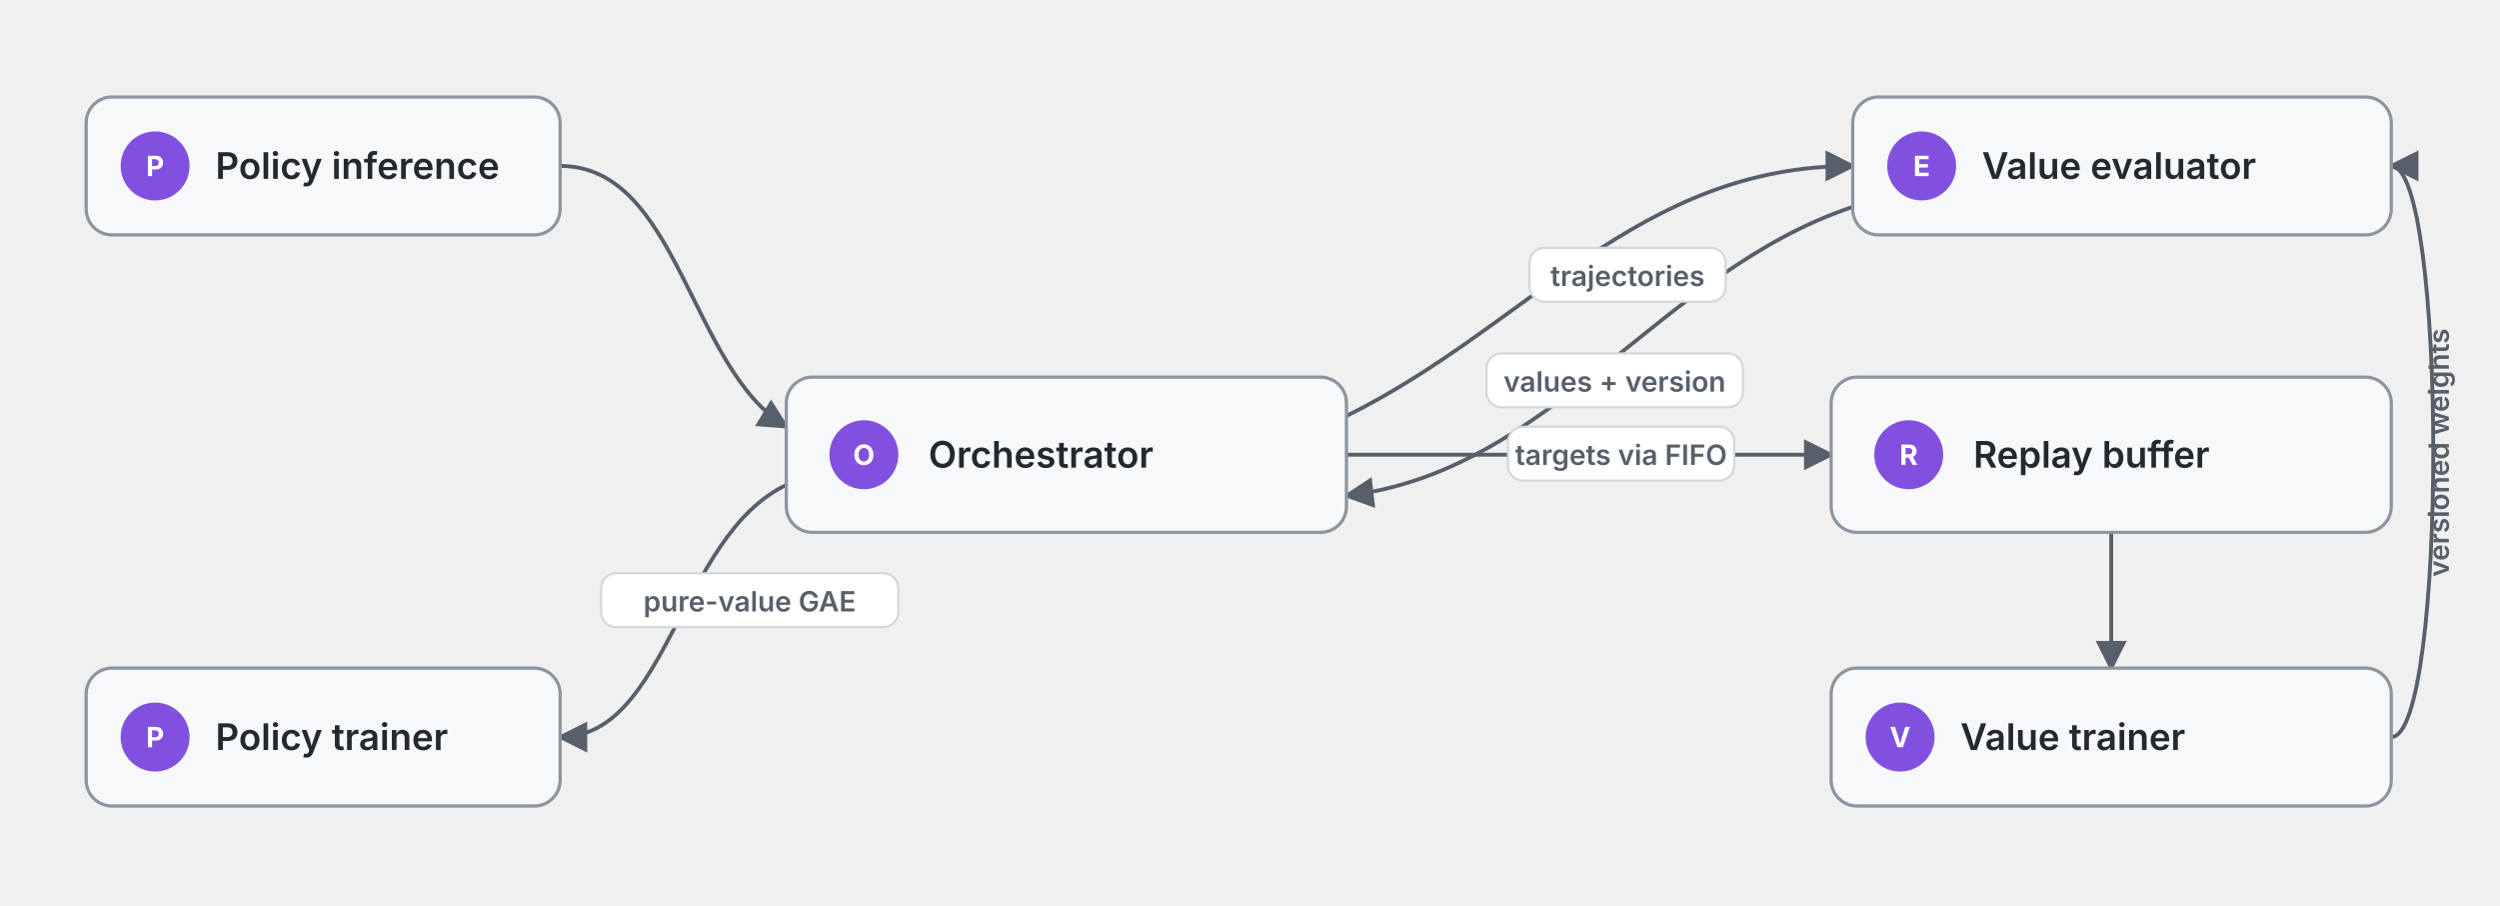
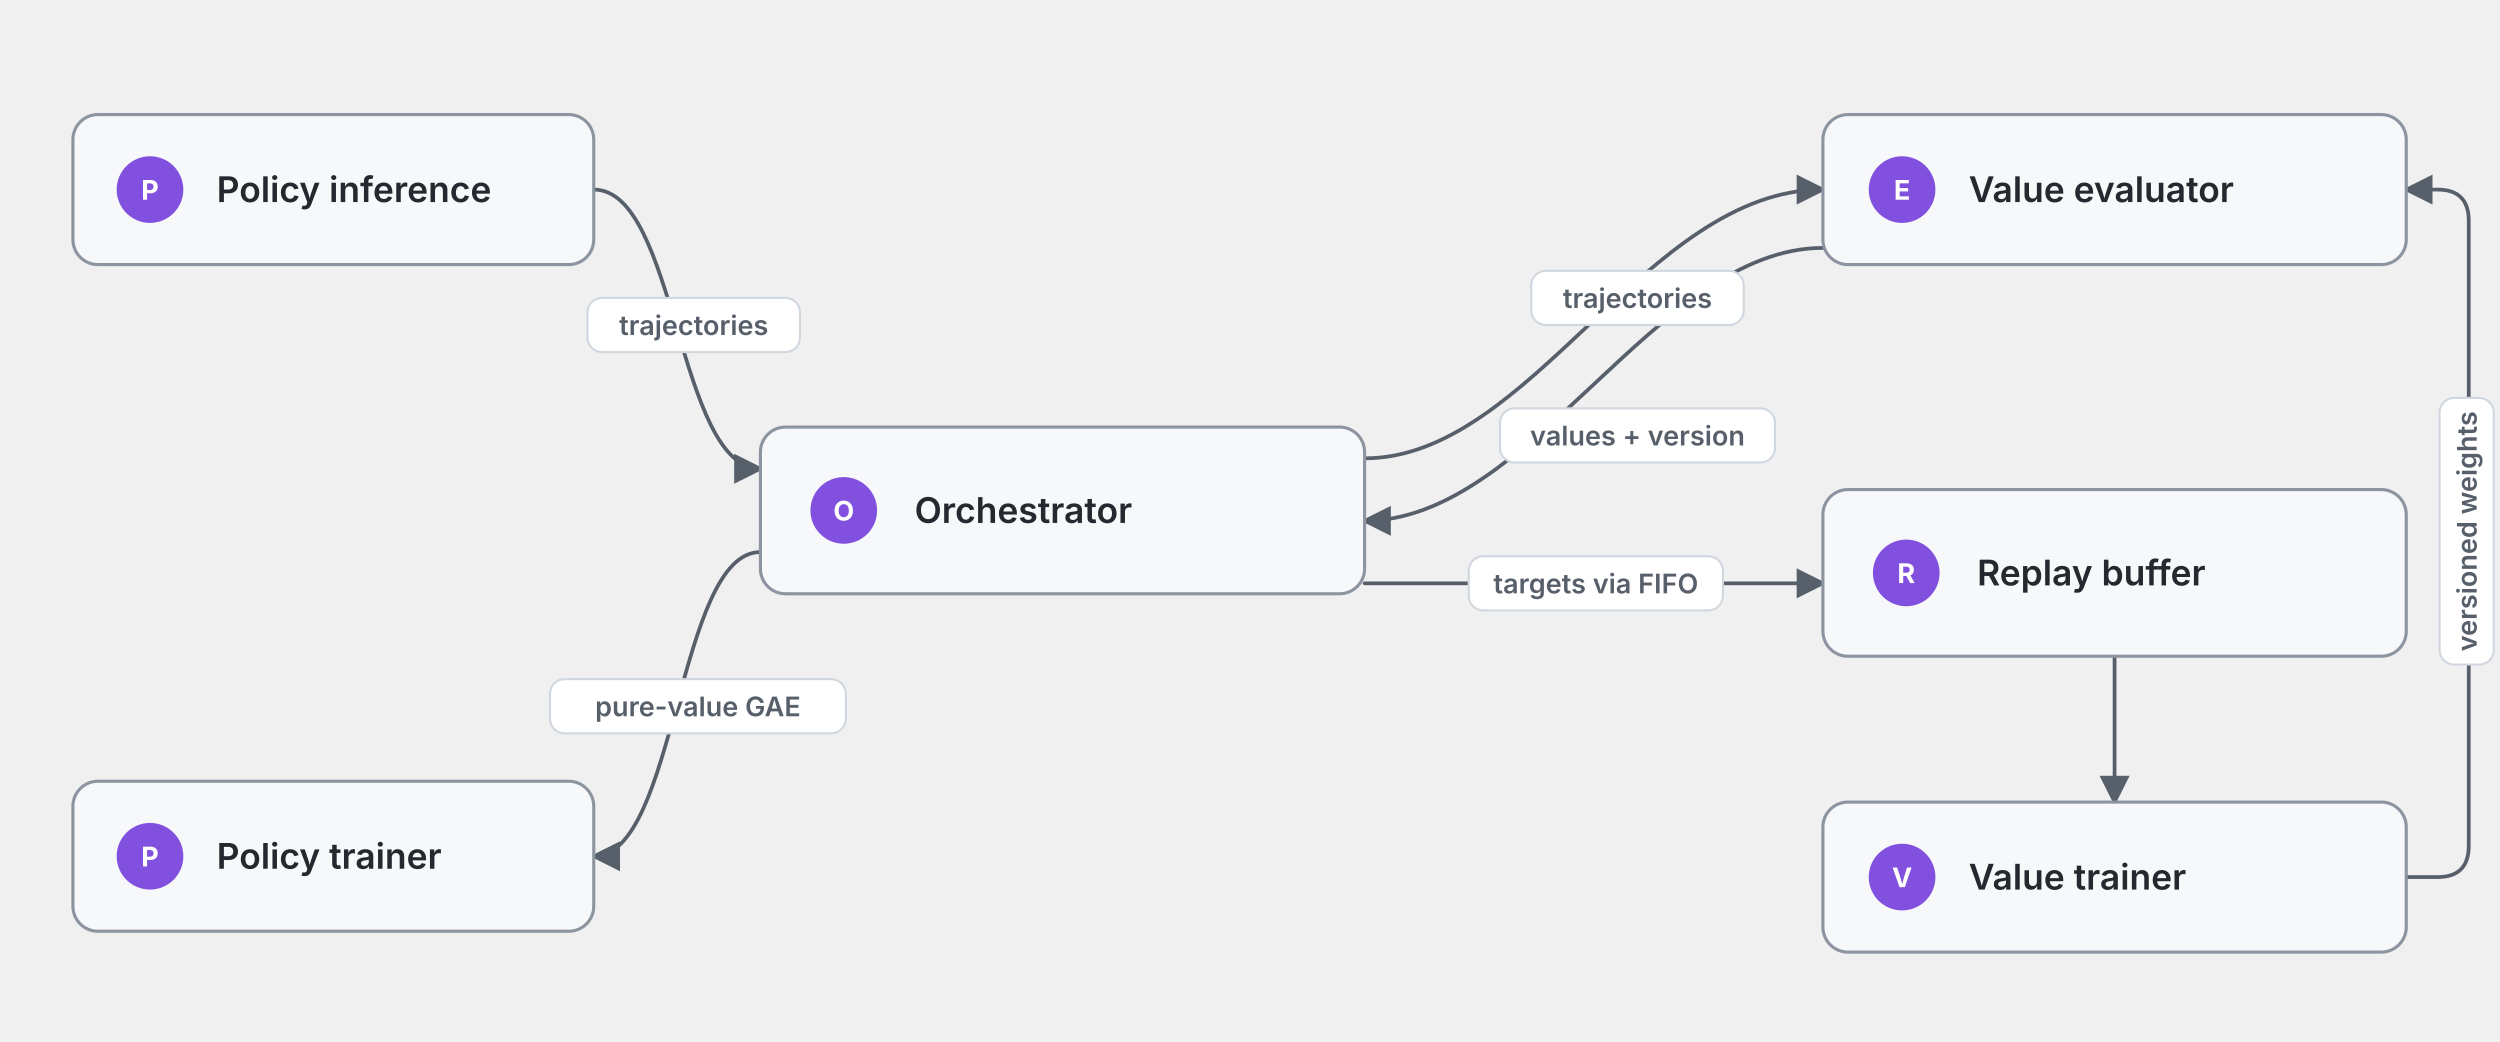
- <svg xmlns="http://www.w3.org/2000/svg" viewBox="0 0 1160 420" role="img" aria-labelledby="title desc">
+ <svg xmlns="http://www.w3.org/2000/svg" viewBox="0 0 1200 500" role="img" aria-labelledby="title desc">
  <style>
    text { font-family: -apple-system, BlinkMacSystemFont, "Segoe UI", sans-serif; }
    .node { fill: #f6f8fa; stroke: #8c959f; stroke-width: 1.5; }
-     .title { fill: #24292f; font-size: 17px; font-weight: 600; }
+     .node-title { fill: #24292f; font-size: 17px; font-weight: 600; }
    .badge { fill: #8250df; }
-     .badge-text { fill: #ffffff; font-size: 13px; font-weight: 700; text-anchor: middle; dominant-baseline: central; }
-     .edge { fill: none; stroke: #57606a; stroke-width: 1.8; marker-end: url(#arrow); }
+     .badge-text { fill: #ffffff; font-size: 13px; font-weight: 700; text-anchor: middle; dominant-baseline: middle; }
+     .edge { fill: none; stroke: #57606a; stroke-width: 1.8; stroke-linecap: round; stroke-linejoin: round; marker-end: url(#arrow); }
    .arrowhead { fill: #57606a; }
    .label-bg { fill: #ffffff; stroke: #d0d7de; stroke-width: 1; }
-     .label { fill: #57606a; font-size: 13px; font-weight: 600; text-anchor: middle; dominant-baseline: central; }
+     .label { fill: #57606a; font-size: 13px; font-weight: 600; text-anchor: middle; dominant-baseline: middle; }
    @media (prefers-color-scheme: dark) {
      .node { fill: #161b22; stroke: #6e7681; }
-       .title { fill: #f0f6fc; }
+       .node-title { fill: #f0f6fc; }
      .edge { stroke: #8b949e; }
      .arrowhead { fill: #8b949e; }
      .label-bg { fill: #0d1117; stroke: #30363d; }
      .label { fill: #c9d1d9; }
    }
  </style>
  <defs>
    <marker id="arrow" markerWidth="8" markerHeight="8" refX="7" refY="4" orient="auto" markerUnits="strokeWidth">
      <path class="arrowhead" d="M0,0 L8,4 L0,8 Z" />
    </marker>
  </defs>
-   <path class="edge" d="M260 77 C315 77 320 171 365 198" />
-   <path class="edge" d="M365 225 C315 249 310 342 260 342" />
-   <path class="edge" d="M625 193 C710 151 760 77 860 77" />
-   <path class="edge" d="M860 96 C770 126 720 219 625 230" />
-   <path class="edge" d="M625 211 L850 211" />
-   <path class="edge" d="M980 247 L980 310" />
-   <path class="edge" d="M1110 342 C1136 342 1136 77 1110 77" />
-   <g transform="translate(279 266)">
-     <rect class="label-bg" width="138" height="25" rx="7" />
-     <text class="label" x="69" y="13">pure-value GAE</text>
+   <path class="edge" d="M285 91 C325 91 325 225 365 225" />
+   <path class="edge" d="M365 265 C325 265 325 411 285 411" />
+   <path class="edge" d="M655 220 C735 220 790 91 875 91" />
+   <path class="edge" d="M875 119 C795 119 735 250 655 250" />
+   <path class="edge" d="M655 280 L875 280" />
+   <path class="edge" d="M1015 315 L1015 385" />
+   <path class="edge" d="M1155 421 L1170 421 Q1185 421 1185 406 L1185 106 Q1185 91 1170 91 L1155 91" />
+   <g transform="translate(282 143)">
+     <rect class="label-bg" width="102" height="26" rx="7" />
+     <text class="label" x="51" y="13">trajectories</text>
  </g>
-   <g transform="translate(710 115)">
-     <rect class="label-bg" width="91" height="25" rx="7" />
-     <text class="label" x="45.5" y="13">trajectories</text>
+   <g transform="translate(264 326)">
+     <rect class="label-bg" width="142" height="26" rx="7" />
+     <text class="label" x="71" y="13">pure-value GAE</text>
  </g>
-   <g transform="translate(690 164)">
-     <rect class="label-bg" width="119" height="25" rx="7" />
-     <text class="label" x="59.5" y="13">values + version</text>
+   <g transform="translate(735 130)">
+     <rect class="label-bg" width="102" height="26" rx="7" />
+     <text class="label" x="51" y="13">trajectories</text>
  </g>
-   <g transform="translate(700 198)">
-     <rect class="label-bg" width="105" height="25" rx="7" />
-     <text class="label" x="52.5" y="13">targets via FIFO</text>
+   <g transform="translate(720 196)">
+     <rect class="label-bg" width="132" height="26" rx="7" />
+     <text class="label" x="66" y="13">values + version</text>
  </g>
-   <text class="label" x="1132" y="210" transform="rotate(-90 1132 210)">versioned weights</text>
-   <g>
-     <rect class="node" x="40" y="45" width="220" height="64" rx="12" />
-     <circle class="badge" cx="72" cy="77" r="16" />
-     <text class="badge-text" x="72" y="77">P</text>
-     <text class="title" x="100" y="83">Policy inference</text>
+   <g transform="translate(705 267)">
+     <rect class="label-bg" width="122" height="26" rx="7" />
+     <text class="label" x="61" y="13">targets via FIFO</text>
+   </g>
+   <g transform="translate(1171 319) rotate(-90)">
+     <rect class="label-bg" width="128" height="26" rx="7" />
+     <text class="label" x="64" y="13">versioned weights</text>
  </g>
  <g>
-     <rect class="node" x="365" y="175" width="260" height="72" rx="12" />
-     <circle class="badge" cx="401" cy="211" r="16" />
-     <text class="badge-text" x="401" y="211">O</text>
-     <text class="title" x="431" y="217">Orchestrator</text>
+     <rect class="node" x="35" y="55" width="250" height="72" rx="12" />
+     <circle class="badge" cx="72" cy="91" r="16" />
+     <text class="badge-text" x="72" y="91">P</text>
+     <text class="node-title" x="104" y="97">Policy inference</text>
  </g>
  <g>
-     <rect class="node" x="40" y="310" width="220" height="64" rx="12" />
-     <circle class="badge" cx="72" cy="342" r="16" />
-     <text class="badge-text" x="72" y="342">P</text>
-     <text class="title" x="100" y="348">Policy trainer</text>
+     <rect class="node" x="365" y="205" width="290" height="80" rx="12" />
+     <circle class="badge" cx="405" cy="245" r="16" />
+     <text class="badge-text" x="405" y="245">O</text>
+     <text class="node-title" x="439" y="251">Orchestrator</text>
  </g>
  <g>
-     <rect class="node" x="860" y="45" width="250" height="64" rx="12" />
-     <circle class="badge" cx="892" cy="77" r="16" />
-     <text class="badge-text" x="892" y="77">E</text>
-     <text class="title" x="920" y="83">Value evaluator</text>
+     <rect class="node" x="35" y="375" width="250" height="72" rx="12" />
+     <circle class="badge" cx="72" cy="411" r="16" />
+     <text class="badge-text" x="72" y="411">P</text>
+     <text class="node-title" x="104" y="417">Policy trainer</text>
  </g>
  <g>
-     <rect class="node" x="850" y="175" width="260" height="72" rx="12" />
-     <circle class="badge" cx="886" cy="211" r="16" />
-     <text class="badge-text" x="886" y="211">R</text>
-     <text class="title" x="916" y="217">Replay buffer</text>
+     <rect class="node" x="875" y="55" width="280" height="72" rx="12" />
+     <circle class="badge" cx="913" cy="91" r="16" />
+     <text class="badge-text" x="913" y="91">E</text>
+     <text class="node-title" x="945" y="97">Value evaluator</text>
  </g>
  <g>
-     <rect class="node" x="850" y="310" width="260" height="64" rx="12" />
-     <circle class="badge" cx="882" cy="342" r="16" />
-     <text class="badge-text" x="882" y="342">V</text>
-     <text class="title" x="910" y="348">Value trainer</text>
+     <rect class="node" x="875" y="235" width="280" height="80" rx="12" />
+     <circle class="badge" cx="915" cy="275" r="16" />
+     <text class="badge-text" x="915" y="275">R</text>
+     <text class="node-title" x="949" y="281">Replay buffer</text>
+   </g>
+   <g>
+     <rect class="node" x="875" y="385" width="280" height="72" rx="12" />
+     <circle class="badge" cx="913" cy="421" r="16" />
+     <text class="badge-text" x="913" y="421">V</text>
+     <text class="node-title" x="945" y="427">Value trainer</text>
  </g>
</svg>
